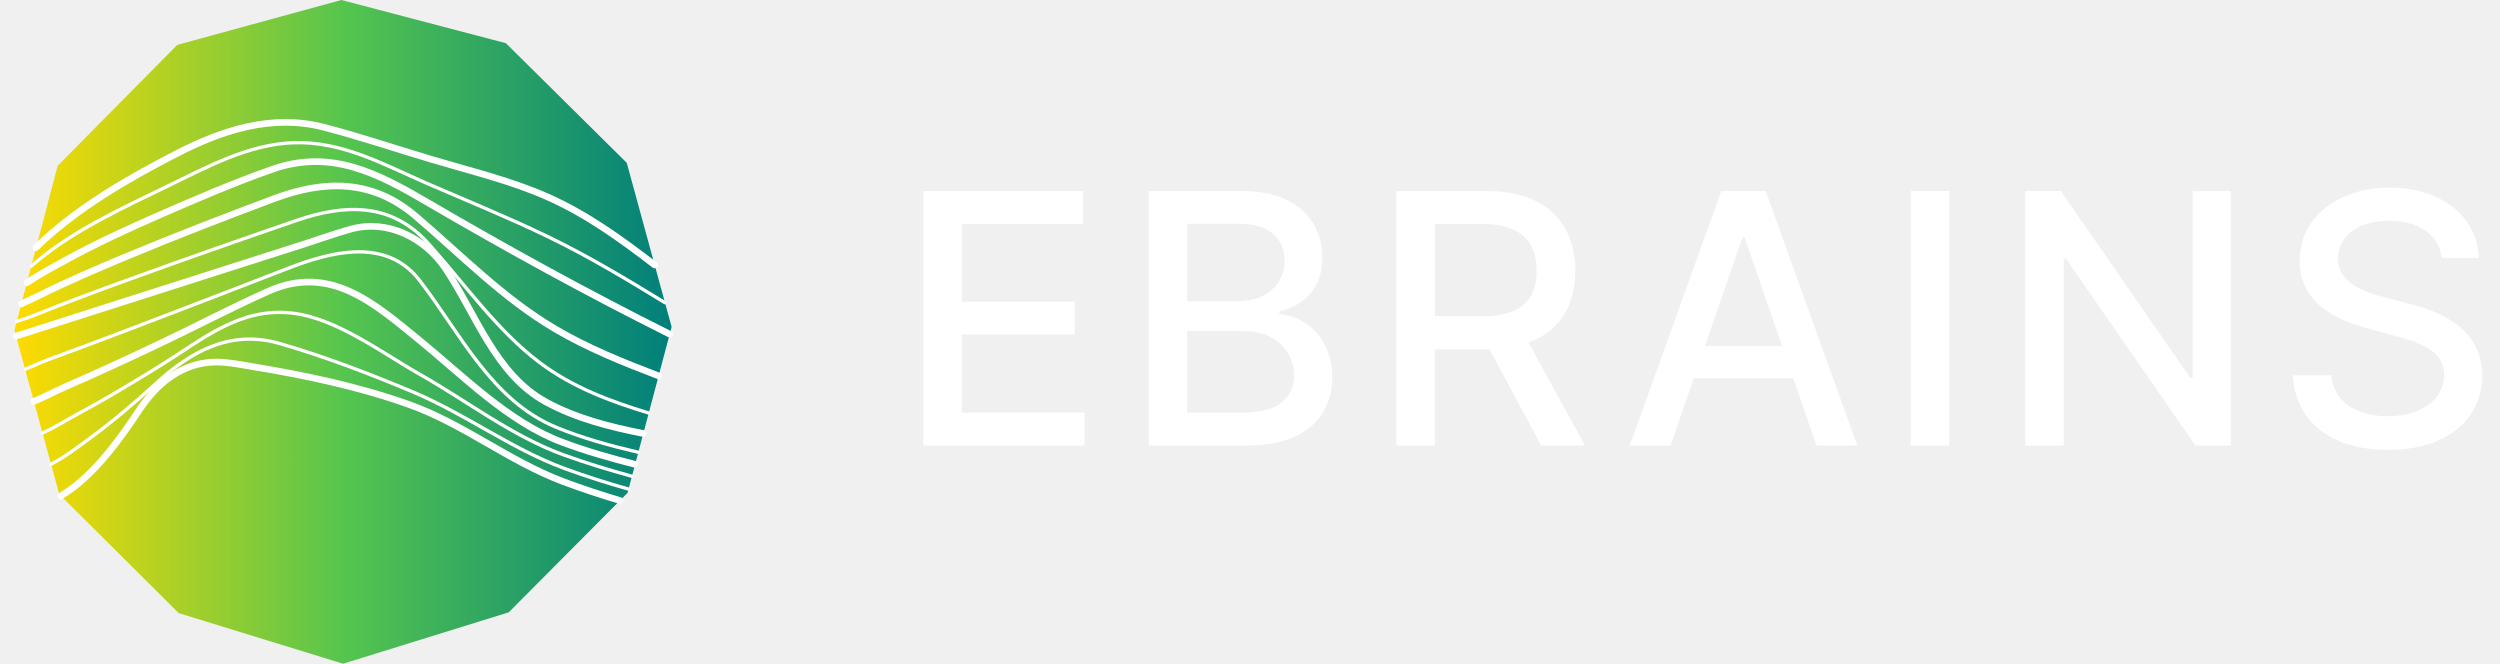
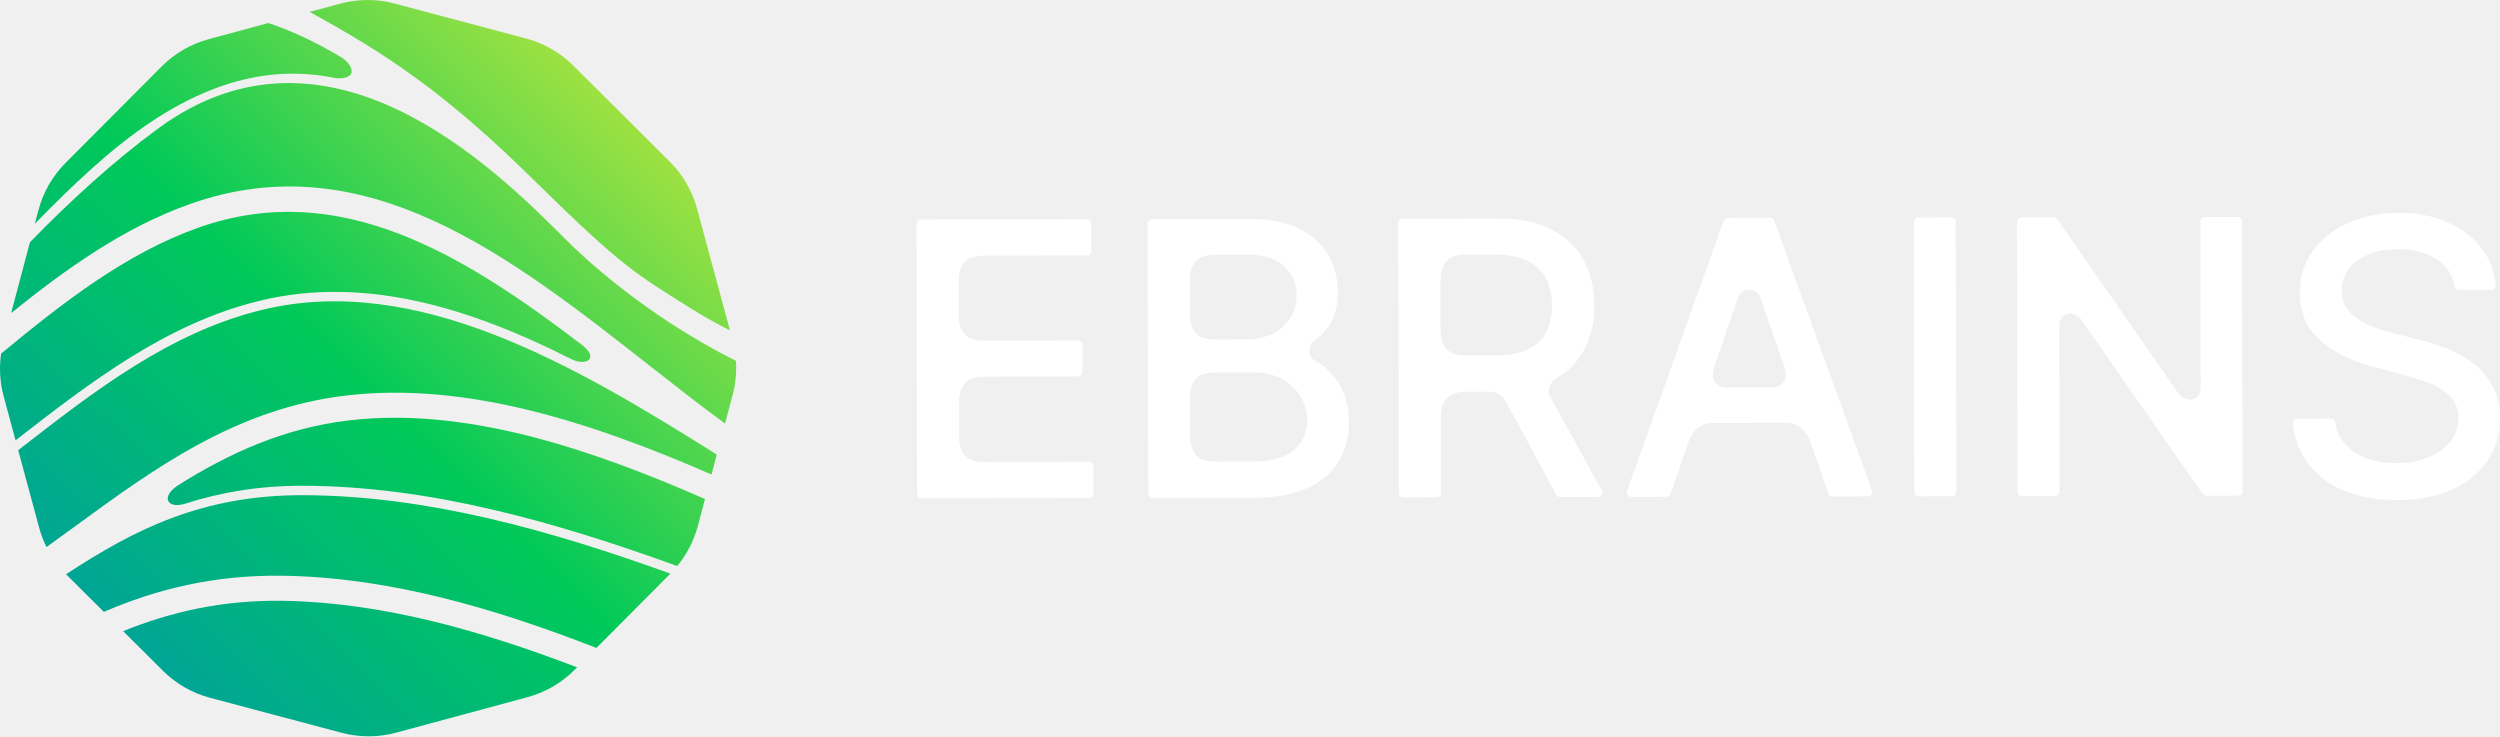
- <svg xmlns="http://www.w3.org/2000/svg" width="226" height="60" viewBox="0 0 226 60" fill="none" version="1.1" id="svg49">
-   <path d="M83.478 17.27H97.905V20.259H86.952V27.272H97.157V30.25H86.952V37.295H98.043V40.284H83.478V17.27Z" fill="currentColor" id="path2" style="fill:#ffffff" />
-   <path d="M103.845 17.27H112.272C117.171 17.27 119.532 19.912 119.532 23.314C119.532 26.193 117.765 27.63 115.657 28.169V28.395C117.936 28.516 120.435 30.53 120.435 34.092C120.435 37.62 118.018 40.284 112.668 40.284H103.845V17.27ZM111.975 27.228C114.314 27.228 116.13 25.813 116.13 23.584C116.13 21.674 114.815 20.226 112.063 20.226H107.318V27.228H111.975ZM112.332 37.306C115.668 37.306 116.984 35.859 116.984 33.921C116.984 31.73 115.244 29.93 112.454 29.93H107.318V37.301H112.332V37.306Z" fill="currentColor" id="path4" style="fill:#ffffff" />
-   <path d="M126.237 17.27H134.438C139.777 17.27 142.409 20.248 142.409 24.487C142.409 27.575 141.005 29.925 138.181 30.971L143.284 40.284H139.326L134.653 31.576C134.576 31.576 134.504 31.576 134.427 31.576H129.704V40.284H126.231V17.27H126.237ZM134.113 28.587C137.499 28.587 138.913 27.079 138.913 24.487C138.913 21.878 137.499 20.248 134.069 20.248H129.71V28.587H134.113V28.587Z" fill="currentColor" id="path6" style="fill:#ffffff" />
-   <path d="M147.324 40.284L155.608 17.27H159.621L167.9 40.284H164.212L162.109 34.191H153.12L151.012 40.284H147.324ZM161.102 31.273L157.705 21.454H157.524L154.127 31.273H161.102V31.273Z" fill="currentColor" id="path8" style="fill:#ffffff" />
-   <path d="M176.206 40.284H172.732V17.27H176.206V40.284Z" fill="currentColor" id="path10" style="fill:#ffffff" />
-   <path d="M201.664 40.284H198.471L186.774 23.402H186.56V40.284H183.086V17.27H186.301L198.009 34.174H198.223V17.27H201.664V40.284V40.284Z" fill="currentColor" id="path12" style="fill:#ffffff" />
-   <path d="M215.964 19.956C213.135 19.956 211.346 21.404 211.346 23.364C211.335 25.566 213.729 26.408 215.529 26.87L217.775 27.453C220.698 28.175 224.397 29.782 224.397 33.927C224.397 37.824 221.281 40.67 215.876 40.67C210.718 40.67 207.493 38.093 207.267 33.927H210.752C210.955 36.431 213.179 37.626 215.854 37.626C218.81 37.626 220.957 36.145 220.957 33.894C220.957 31.846 219.058 31.037 216.597 30.387L213.878 29.644C210.179 28.642 207.889 26.765 207.889 23.562C207.889 19.593 211.429 16.956 216.047 16.956C220.72 16.956 223.979 19.632 224.083 23.32H220.737C220.483 21.195 218.606 19.956 215.964 19.956Z" fill="currentColor" id="path14" style="fill:#ffffff" />
-   <path d="M30.861 0L16.03 4.055L5.214 14.982L1.304 29.852L5.359 44.684L16.158 55.426L31.012 60L45.988 55.354L56.731 44.555L60.713 29.551L56.658 14.72L45.731 3.904L30.861 0Z" fill="url(#paint0_linear)" id="path16" />
-   <path d="M56.045 45.247C54.316 44.734 52.598 44.17 50.907 43.534C45.96 41.666 41.899 38.314 36.93 36.551C32.373 34.934 27.587 33.924 22.823 33.143C21.747 32.965 20.626 32.725 19.533 32.73C16.482 32.753 14.195 34.644 12.594 37.059C10.926 39.574 8.483 43.06 5.505 44.828" stroke="white" stroke-width="0.6" stroke-miterlimit="10" stroke-linecap="round" stroke-linejoin="round" id="path18" />
-   <path d="M56.82 44.215C54.873 43.663 52.938 43.055 51.036 42.352C46.194 40.567 42.106 37.444 37.348 35.441C33.416 33.79 29.355 32.228 25.255 31.046C20.866 29.78 17.285 31.749 14.167 34.599C12.237 36.367 10.24 38.068 8.132 39.613C7.117 40.355 5.901 41.292 4.607 41.973" stroke="white" stroke-width="0.3" stroke-miterlimit="10" stroke-linecap="round" stroke-linejoin="round" id="path20" />
-   <path d="M57.132 43.055C55.041 42.486 52.971 41.855 50.93 41.114C46.283 39.423 42.245 36.267 37.956 33.84C34.531 31.91 30.376 28.731 26.343 28.296C21.641 27.788 18.305 30.683 14.574 32.998C12.086 34.543 9.576 36.054 6.994 37.443C6.079 37.934 4.98 38.626 3.848 39.145" stroke="white" stroke-width="0.3" stroke-miterlimit="10" stroke-linecap="round" stroke-linejoin="round" id="path22" />
-   <path d="M57.417 41.978C55.175 41.415 52.955 40.779 50.79 39.965C45.932 38.141 41.849 33.957 37.883 30.728C33.884 27.476 29.868 23.834 24.285 26.316C20.927 27.811 17.664 29.54 14.345 31.107C11.528 32.44 8.701 33.757 5.839 34.995C5.03 35.341 4.054 35.882 3.067 36.283" stroke="white" stroke-width="0.6" stroke-miterlimit="10" stroke-linecap="round" stroke-linejoin="round" id="path24" />
-   <path d="M57.707 40.885C55.186 40.299 52.687 39.619 50.294 38.632C44.415 36.205 41.582 30.075 37.923 25.34C34.883 21.407 29.863 22.774 26.009 24.269C21.373 26.065 16.738 27.855 12.092 29.618C9.509 30.6 6.921 31.581 4.322 32.524C3.725 32.741 3 33.098 2.27 33.377" stroke="white" stroke-width="0.3" stroke-miterlimit="10" stroke-linecap="round" stroke-linejoin="round" id="path26" />
-   <path d="M58.159 39.19C55.091 38.587 52.051 37.806 49.357 36.339C44.811 33.868 43.048 28.441 40.304 24.325C38.43 21.514 35.061 19.79 31.72 20.71C30.342 21.09 28.987 21.586 27.626 22.021C22.02 23.812 16.42 25.602 10.815 27.392C7.697 28.391 4.573 29.384 1.455 30.382" stroke="white" stroke-width="0.6" stroke-miterlimit="10" stroke-linecap="round" stroke-linejoin="round" id="path28" />
-   <path d="M58.65 37.338C55.163 36.278 51.772 35.023 48.782 32.775C44.9 29.852 41.933 25.569 38.698 21.982C35.329 18.245 31.101 18.457 26.806 19.93C21.747 21.67 16.694 23.432 11.668 25.262C8.762 26.316 5.856 27.387 2.989 28.547C2.61 28.703 2.074 28.865 1.511 29.06" stroke="white" stroke-width="0.3" stroke-miterlimit="10" stroke-linecap="round" stroke-linejoin="round" id="path30" />
-   <path d="M59.536 33.98C56.335 32.758 53.161 31.486 50.194 29.741C45.503 26.98 41.704 23.058 37.582 19.544C33.689 16.226 29.411 16.231 24.809 17.944C20.308 19.622 15.823 21.357 11.389 23.203C8.751 24.302 6.124 25.429 3.564 26.701C3.078 26.941 2.504 27.197 1.918 27.482" stroke="white" stroke-width="0.6" stroke-miterlimit="10" stroke-linecap="round" stroke-linejoin="round" id="path32" />
-   <path d="M60.54 30.209C53.077 26.478 45.809 22.484 38.592 18.267C34.197 15.696 29.941 13.437 24.659 15.289C21.212 16.494 17.826 17.949 14.479 19.411C11.562 20.683 8.656 22.021 5.867 23.555C4.785 24.152 3.541 24.793 2.431 25.574" stroke="white" stroke-width="0.6" stroke-miterlimit="10" stroke-linecap="round" stroke-linejoin="round" id="path34" />
-   <path d="M60.111 27.364C56.675 25.262 53.233 23.187 49.591 21.424C45.988 19.678 42.256 18.167 38.586 16.572C34.676 14.87 30.95 12.762 26.561 12.901C22.511 13.03 18.774 15.066 15.204 16.8C11.25 18.73 6.363 20.917 2.827 24.062" stroke="white" stroke-width="0.3" stroke-miterlimit="10" stroke-linecap="round" stroke-linejoin="round" id="path36" />
-   <path d="M59.185 23.956C56.117 21.608 53.072 19.383 49.468 17.788C46.127 16.309 42.48 15.445 38.988 14.402C35.753 13.437 32.534 12.349 29.266 11.501C24.597 10.291 20.146 11.747 16.03 13.855C11.618 16.12 6.904 18.819 3.245 22.384" stroke="white" stroke-width="0.6" stroke-miterlimit="10" stroke-linecap="round" stroke-linejoin="round" id="path38" />
-   <defs id="defs47">
-     <linearGradient id="paint0_linear" x1="1.306" y1="30" x2="60.712" y2="30" gradientUnits="userSpaceOnUse">
-       <stop stop-color="#FFDB00" id="stop40" />
-       <stop offset="0.5" stop-color="#56C54E" id="stop42" />
-       <stop offset="1" stop-color="#007F7B" id="stop44" />
+ <svg xmlns="http://www.w3.org/2000/svg" version="1.1" x="0px" y="0px" viewBox="0 0 1500.061 441.81" xml:space="preserve" id="svg39" width="1500.061" height="441.81">
+   <defs id="defs43">
+     <linearGradient id="SVGID_1_" gradientUnits="userSpaceOnUse" x1="235.827" y1="540.53" x2="540.615" y2="235.742" gradientTransform="matrix(1,-0.001992,0.001992,1,166.5727,169.7767)">
+       <stop offset="0" style="stop-color:#00A595" id="stop20" />
+       <stop offset="0.481" style="stop-color:#00C959" id="stop22" />
+       <stop offset="1" style="stop-color:#9CE142" id="stop24" />
    </linearGradient>
  </defs>
+   <style type="text/css" id="style2">
+ 	.st0{fill:#383838;}
+ 	.st1{fill:url(#SVGID_1_);}
+ 	.st2{display:none;}
+ 	.st3{display:inline;fill:#CCCCCC;}
+ </style>
+   <g id="g1071" transform="translate(-167.3492,-168.1149)">
+     <path class="st0" d="m 820.81,445.19 -62.9,0.13 c -11.15,-0.08 -15.09,-5.71 -15.11,-15.54 l -0.04,-20.05 c -0.02,-9.88 3.92,-15.53 15.2,-15.61 l 56.29,-0.11 c 1.45,0 2.62,-1.18 2.62,-2.63 l -0.03,-16.4 c 0,-1.45 -1.18,-2.62 -2.63,-2.62 l -56.72,0.11 c -10.94,-0.17 -14.82,-5.79 -14.84,-15.53 l -0.04,-19.81 c -0.02,-9.92 3.96,-15.59 15.36,-15.61 l 61.61,-0.12 c 1.45,0 2.62,-1.18 2.62,-2.63 l -0.03,-16.48 c 0,-1.45 -1.18,-2.62 -2.63,-2.62 l -99.6,0.2 c -1.45,0 -2.62,1.18 -2.62,2.63 l 0.32,161.99 c 0,1.45 1.18,2.62 2.63,2.62 l 100.58,-0.2 c 1.45,0 2.62,-1.18 2.62,-2.63 l -0.03,-16.48 c 0,-1.44 -1.18,-2.61 -2.63,-2.61 z" id="path4" style="fill:#ffffff;fill-opacity:1" />
+     <path class="st0" d="m 958.26,385.59 c -0.73,-0.45 -1.47,-0.87 -2.21,-1.27 0,0 0,-0.01 0,-0.01 -4.4,-2.75 -3.73,-9.71 -0.02,-11.95 4.27,-2.87 7.67,-6.68 10.23,-11.45 2.55,-4.77 3.82,-10.64 3.8,-17.6 -0.02,-8.27 -1.97,-15.72 -5.84,-22.32 -3.88,-6.61 -9.71,-11.85 -17.51,-15.72 -7.79,-3.88 -17.62,-5.8 -29.49,-5.78 l -58.62,0.12 c -1.45,0 -2.62,1.18 -2.62,2.63 l 0.32,161.99 c 0,1.45 1.18,2.62 2.63,2.62 l 61.48,-0.12 c 12.96,-0.03 23.6,-2.02 31.92,-5.98 8.32,-3.96 14.47,-9.34 18.46,-16.12 3.99,-6.79 5.97,-14.45 5.96,-23 -0.02,-8.65 -1.77,-16 -5.27,-22.04 -3.5,-6.06 -7.91,-10.71 -13.22,-14 z m -76.98,-49.57 c 0.14,-9.44 4.08,-14.86 14.92,-15.02 l 19.51,-0.04 c 10.02,-0.02 17.45,2.31 22.31,6.98 4.85,4.67 7.29,10.47 7.3,17.38 0.01,5.39 -1.33,10.06 -4.01,14.01 -2.69,3.95 -6.3,7.02 -10.84,9.21 -4.54,2.19 -9.64,3.29 -15.3,3.3 l -18.72,0.04 c -10.95,-0.07 -14.94,-5.49 -15.12,-14.97 z M 943.87,438 c -5.22,4.69 -13.87,7.05 -25.95,7.07 l -21.36,0.04 c -10.93,-0.08 -14.92,-5.5 -15.09,-14.97 l -0.05,-23.58 c 0.14,-9.4 4.05,-14.82 14.81,-15.02 l 22.48,-0.04 c 6.75,-0.01 12.59,1.28 17.52,3.88 4.93,2.6 8.73,6.11 11.41,10.51 2.68,4.4 4.02,9.25 4.03,14.53 0.02,7.04 -2.58,12.89 -7.8,17.58 z" id="path6" style="fill:#ffffff;fill-opacity:1" />
+     <path class="st0" d="m 1097.5,406.14 c -1.68,-3.06 -0.87,-8.11 3.42,-10.88 0,0 -0.02,0 -0.03,0 7.32,-4.2 12.91,-9.78 16.75,-16.77 4.26,-7.77 6.38,-16.77 6.36,-27 -0.02,-10.29 -2.16,-19.36 -6.42,-27.22 -4.26,-7.86 -10.68,-14.01 -19.27,-18.46 -8.58,-4.45 -19.35,-6.66 -32.31,-6.63 l -56.99,0.11 c -1.45,0 -2.62,1.18 -2.62,2.63 l 0.32,161.99 c 0,1.45 1.18,2.62 2.63,2.62 l 19.99,-0.04 c 1.45,0 2.62,-1.18 2.62,-2.63 l -0.09,-45.22 c 0.02,-9.79 3.98,-15.4 15.21,-15.47 l 13.75,-0.03 c 4.67,0.08 7.8,2.01 10.11,5.86 l 30.18,55.96 c 0.46,0.85 1.35,1.38 2.31,1.38 l 22.75,-0.05 c 1.99,0 3.25,-2.14 2.29,-3.89 z m -13.75,-28.27 c -5.14,2.35 -11.79,3.54 -19.96,3.55 l -16.74,0.03 c -11.26,-0.02 -15.24,-5.61 -15.3,-15.41 l -0.06,-29.57 c -0.02,-9.92 3.96,-15.59 15.36,-15.61 l 16.3,-0.03 c 8.33,-0.02 15.07,1.21 20.22,3.68 5.15,2.47 8.94,6.01 11.37,10.63 2.43,4.62 3.65,10.09 3.67,16.41 0.01,6.26 -1.18,11.63 -3.56,16.09 -2.4,4.47 -6.16,7.88 -11.3,10.23 z" id="path8" style="fill:#ffffff;fill-opacity:1" />
+     <path class="st0" d="m 1231.98,300.59 c -0.38,-1.04 -1.36,-1.73 -2.47,-1.73 l -25.47,0.05 c -1.11,0 -2.09,0.7 -2.46,1.74 l -57.97,162.11 c -0.61,1.71 0.66,3.51 2.47,3.5 l 21.19,-0.04 c 1.12,0 2.11,-0.71 2.47,-1.77 l 10.72,-31.16 c 1.44,-4.2 5.68,-11.36 14.74,-11.38 l 43.68,-0.09 c 8.81,-0.02 13.08,6.74 14.65,10.97 l 10.94,31.47 c 0.37,1.06 1.36,1.76 2.48,1.76 l 21.19,-0.04 c 1.82,0 3.08,-1.81 2.46,-3.51 z m -1.96,100.02 -26.02,0.05 c -9.97,0.02 -9.48,-8.28 -8.24,-11.88 l 14.59,-42.43 c 1.64,-5.95 11.14,-5.68 13.11,-0.03 l 14.9,42.85 c 1.12,3.79 1.23,11.42 -8.34,11.44 z" id="path10" style="fill:#ffffff;fill-opacity:1" />
+     <path class="st0" d="m 1338.23,298.64 -19.99,0.04 c -1.45,0 -2.62,1.18 -2.62,2.63 l 0.32,161.99 c 0,1.45 1.18,2.62 2.63,2.62 l 19.99,-0.04 c 1.45,0 2.62,-1.18 2.62,-2.63 l -0.32,-161.99 c 0,-1.45 -1.18,-2.62 -2.63,-2.62 z" id="path12" style="fill:#ffffff;fill-opacity:1" />
+     <path class="st0" d="m 1509.96,298.3 -19.74,0.04 c -1.45,0 -2.62,1.18 -2.62,2.63 l 0.2,99.87 c -0.02,8.27 -9.16,9.07 -13.32,3.35 l -72.74,-104.54 c -0.49,-0.71 -1.3,-1.13 -2.16,-1.12 l -19.36,0.04 c -1.45,0 -2.62,1.18 -2.62,2.63 l 0.32,161.99 c 0,1.45 1.18,2.62 2.63,2.62 l 19.99,-0.04 c 1.45,0 2.62,-1.18 2.62,-2.63 l -0.2,-99.66 c -0.02,-8.33 9.19,-9.13 13.35,-3.36 l 72.63,104.35 c 0.49,0.71 1.3,1.13 2.16,1.12 l 19.2,-0.04 c 1.45,0 2.62,-1.18 2.62,-2.63 l -0.32,-161.99 c -0.02,-1.46 -1.19,-2.63 -2.64,-2.63 z" id="path14" style="fill:#ffffff;fill-opacity:1" />
+     <path class="st0" d="m 1662.91,399.66 c -2.98,-5.38 -6.87,-9.89 -11.66,-13.53 -4.8,-3.64 -10,-6.57 -15.61,-8.79 -5.61,-2.22 -11.09,-3.98 -16.43,-5.28 l -16.34,-4.21 c -3.27,-0.81 -6.67,-1.85 -10.21,-3.12 -3.54,-1.27 -6.85,-2.87 -9.93,-4.8 -3.08,-1.93 -5.56,-4.33 -7.45,-7.21 -1.88,-2.88 -2.83,-6.31 -2.84,-10.28 -0.01,-4.74 1.36,-8.97 4.1,-12.71 2.74,-3.73 6.62,-6.68 11.62,-8.84 5,-2.16 10.94,-3.25 17.79,-3.26 9.58,-0.02 17.53,2.1 23.86,6.36 5.73,3.86 9.23,9.15 10.5,15.87 0.23,1.23 1.32,2.12 2.57,2.11 l 19.31,-0.04 c 1.53,0 2.75,-1.32 2.62,-2.85 -0.67,-7.83 -3.24,-14.84 -7.73,-21.03 -5.02,-6.93 -11.88,-12.37 -20.57,-16.33 -8.69,-3.96 -18.7,-5.92 -30.02,-5.9 -11.21,0.02 -21.28,2.04 -30.2,6.06 -8.92,4.02 -15.99,9.63 -21.2,16.82 -5.21,7.2 -7.81,15.61 -7.79,25.25 0.02,11.65 3.95,21.01 11.78,28.07 7.83,7.06 18.44,12.4 31.84,16.02 l 19.77,5.35 c 5.99,1.57 11.37,3.38 16.14,5.44 4.77,2.06 8.55,4.66 11.37,7.82 2.81,3.15 4.22,7.21 4.23,12.16 0.01,5.44 -1.59,10.2 -4.79,14.26 -3.21,4.06 -7.6,7.23 -13.17,9.5 -5.58,2.27 -11.93,3.41 -19.06,3.43 -6.48,0.01 -12.43,-0.94 -17.85,-2.86 -5.42,-1.92 -9.86,-4.88 -13.33,-8.88 -3.03,-3.49 -4.92,-7.76 -5.69,-12.81 -0.19,-1.28 -1.29,-2.24 -2.59,-2.24 l -20.15,0.04 c -1.56,0 -2.77,1.36 -2.61,2.91 0.92,8.85 3.71,16.57 8.4,23.17 5.19,7.31 12.36,12.95 21.51,16.9 9.15,3.96 19.99,5.92 32.51,5.9 13.07,-0.03 24.21,-2.17 33.43,-6.44 9.22,-4.27 16.25,-10.08 21.11,-17.44 4.86,-7.36 7.28,-15.77 7.26,-25.25 -0.03,-7.5 -1.53,-13.95 -4.5,-19.34 z" id="path16" style="fill:#ffffff;fill-opacity:1" />
+     <path class="st1" d="m 258.97,240.6 c 40.72,-26.78 76.97,-32.65 110.28,-25.5 0,0 0,-0.01 0,-0.01 13.87,0.52 9.38,-8.52 3.01,-12.53 -8.39,-5.03 -16.87,-9.55 -25.45,-13.41 -6.23,-2.8 -12.38,-5.2 -18.46,-7.2 l -35.8,9.67 c -10.67,2.88 -20.39,8.52 -28.19,16.35 l -57.7,57.93 c -7.8,7.83 -13.4,17.57 -16.24,28.25 l -2.19,8.24 c 22.31,-22.75 45.47,-45.16 70.74,-61.79 z m 251.2,143 c -0.03,-0.02 -0.07,-0.05 -0.07,-0.05 8.88,4.41 17.23,-0.19 6.23,-8.66 -71.12,-54.2 -145.36,-100.09 -229.78,-70.23 -43.92,15.53 -81.98,45.49 -118.54,75.62 -1.23,8.48 -0.75,17.15 1.5,25.47 l 7.18,26.57 c 0.06,-0.05 0.13,-0.1 0.19,-0.15 44.35,-34.43 90.21,-70.04 146.64,-83.67 62.87,-15.19 126.17,4.47 186.65,35.1 z m 70.29,-31.34 c 8.57,5.39 16.84,10.07 24.87,14.07 l -19.71,-72.97 c -2.88,-10.67 -8.52,-20.39 -16.35,-28.19 l -57.93,-57.7 c -7.83,-7.8 -17.57,-13.4 -28.25,-16.24 l -79.01,-21 c -10.68,-2.84 -21.92,-2.82 -32.59,0.06 l -18.42,4.97 c 45.55,24.86 80.87,47.96 134.92,101.19 53.04,52.26 61.72,56.47 92.47,75.81 z M 337.53,528.62 c -36.44,-0.62 -67.62,6.59 -96.28,18.2 l 23.84,23.75 c 7.83,7.8 17.57,13.4 28.25,16.24 l 79.02,21 c 10.68,2.84 21.92,2.82 32.59,-0.06 l 78.93,-21.32 c 10.67,-2.88 20.39,-8.52 28.19,-16.35 l 1.53,-1.54 C 455.38,546.27 396.44,529.62 337.53,528.62 Z M 608.94,384.65 c -56.3,-28.37 -93.16,-63.84 -102.3,-73.01 -42.98,-43.16 -142.72,-141.27 -244.56,-66.32 -26.44,19.46 -52.53,43.23 -76.76,68.16 l -11.29,42.48 c 32.89,-26.46 67.54,-51.35 107.51,-65.49 104.7,-37.03 191.5,31.07 275.44,96.94 15.5,12.16 30.57,23.98 45.41,34.85 L 606.98,405 c 1.43,-5.38 2.13,-10.9 2.11,-16.41 -0.02,-1.31 -0.07,-2.63 -0.15,-3.94 z M 324.83,353.99 c -55.25,13.35 -100.62,48.58 -144.5,82.65 -0.68,0.53 -1.37,1.06 -2.06,1.6 l 12.55,46.45 c 1.09,4.05 2.59,7.95 4.44,11.67 5.75,-4.14 11.45,-8.29 17.1,-12.42 47.64,-34.8 96.9,-70.79 162.8,-78.53 71.49,-8.39 147.02,15.95 219.1,47.42 l 3.18,-11.97 C 512.6,387.59 417.68,331.55 324.83,353.99 Z m 52.09,66.35 c -39.12,4.59 -71.68,19.54 -102.49,38.79 -10.97,7.1 -6.77,14.41 3.77,11.29 0.01,0 0.02,-0.01 0.03,-0.01 21.13,-6.84 44.44,-10.92 71.35,-10.83 75.82,0.28 150.74,21.6 224.12,48.18 5.75,-6.97 9.97,-15.1 12.31,-23.87 l 4.35,-16.36 C 519.5,436.45 445.58,412.28 376.92,420.34 Z m -169.93,92.34 c 0.06,0.06 0.12,0.13 0.18,0.19 l 22.48,22.39 c 31.77,-13.69 66.56,-22.38 108.14,-21.68 63.27,1.08 125.88,19.33 187.42,43.31 L 569.63,512.3 C 497.4,486.26 423.75,465.51 349.56,465.24 288.93,465.01 248.17,485.67 206.99,512.68 Z" id="path27" style="fill:url(#SVGID_1_)" />
+   </g>
+   <g id="Margins" class="st2" transform="translate(-167.3492,-168.1149)">
+     <path class="st3" d="m 438.49,145.52 h -62.9 c -11.15,-0.11 -15.08,-5.74 -15.08,-15.57 V 109.9 c 0,-9.88 3.96,-15.52 15.23,-15.58 h 56.29 c 1.45,0 2.62,-1.17 2.62,-2.62 V 75.3 c 0,-1.45 -1.17,-2.62 -2.62,-2.62 H 375.31 C 364.37,72.48 360.5,66.87 360.5,57.12 V 37.3 c 0,-9.92 3.99,-15.58 15.39,-15.58 h 61.61 c 1.45,0 2.62,-1.17 2.62,-2.62 V 2.62 C 440.12,1.17 438.95,0 437.5,0 h -99.6 c -1.45,0 -2.62,1.17 -2.62,2.62 v 161.99 c 0,1.45 1.17,2.62 2.62,2.62 h 100.58 c 1.45,0 2.62,-1.17 2.62,-2.62 v -16.48 c 0.01,-1.44 -1.16,-2.61 -2.61,-2.61 z" id="path30" />
+     <path class="st3" d="m 145.51,339.22 0.13,62.9 c -0.08,11.15 -5.71,15.09 -15.54,15.11 l -20.05,0.04 c -9.88,0.02 -15.53,-3.92 -15.61,-15.2 l -0.11,-56.29 c 0,-1.45 -1.18,-2.62 -2.63,-2.62 l -16.4,0.03 c -1.45,0 -2.62,1.18 -2.62,2.63 l 0.11,56.72 C 72.62,413.48 67,417.36 57.26,417.38 l -19.81,0.04 c -9.92,0.02 -15.59,-3.96 -15.61,-15.36 l -0.12,-61.61 c 0,-1.45 -1.18,-2.62 -2.63,-2.62 l -16.48,0.03 c -1.45,0 -2.62,1.18 -2.62,2.63 l 0.2,99.6 c 0,1.45 1.18,2.62 2.63,2.62 l 161.99,-0.32 c 1.45,0 2.62,-1.18 2.62,-2.63 l -0.2,-100.58 c 0,-1.45 -1.18,-2.62 -2.63,-2.62 l -16.48,0.03 c -1.44,0 -2.61,1.18 -2.61,2.63 z" id="path32" />
+     <path class="st3" d="m 1812.91,339.22 0.13,62.9 c -0.08,11.15 -5.71,15.09 -15.54,15.11 l -20.05,0.04 c -9.88,0.02 -15.53,-3.92 -15.61,-15.2 l -0.11,-56.29 c 0,-1.45 -1.18,-2.62 -2.63,-2.62 l -16.4,0.03 c -1.45,0 -2.62,1.18 -2.62,2.63 l 0.11,56.72 c -0.17,10.94 -5.79,14.82 -15.53,14.84 l -19.81,0.04 c -9.92,0.02 -15.59,-3.96 -15.61,-15.36 l -0.12,-61.61 c 0,-1.45 -1.18,-2.62 -2.63,-2.62 l -16.48,0.03 c -1.45,0 -2.62,1.18 -2.62,2.63 l 0.2,99.6 c 0,1.45 1.18,2.62 2.63,2.62 l 161.99,-0.32 c 1.45,0 2.62,-1.18 2.62,-2.63 l -0.2,-100.58 c 0,-1.45 -1.18,-2.62 -2.63,-2.62 l -16.48,0.03 c -1.44,0 -2.61,1.18 -2.61,2.63 z" id="path34" />
+     <path class="st3" d="m 438.49,754.55 h -62.9 c -11.15,-0.11 -15.08,-5.74 -15.08,-15.57 v -20.05 c 0,-9.88 3.96,-15.52 15.23,-15.58 h 56.29 c 1.45,0 2.62,-1.17 2.62,-2.62 v -16.4 c 0,-1.45 -1.17,-2.62 -2.62,-2.62 h -56.72 c -10.94,-0.2 -14.81,-5.81 -14.81,-15.56 v -19.81 c 0,-9.92 3.99,-15.58 15.39,-15.58 h 61.61 c 1.45,0 2.62,-1.17 2.62,-2.62 v -16.48 c 0,-1.45 -1.17,-2.62 -2.62,-2.62 h -99.6 c -1.45,0 -2.62,1.17 -2.62,2.62 v 161.99 c 0,1.45 1.17,2.62 2.62,2.62 h 100.58 c 1.45,0 2.62,-1.17 2.62,-2.62 v -16.48 c 0.01,-1.44 -1.16,-2.62 -2.61,-2.62 z" id="path36" />
+   </g>
</svg>
